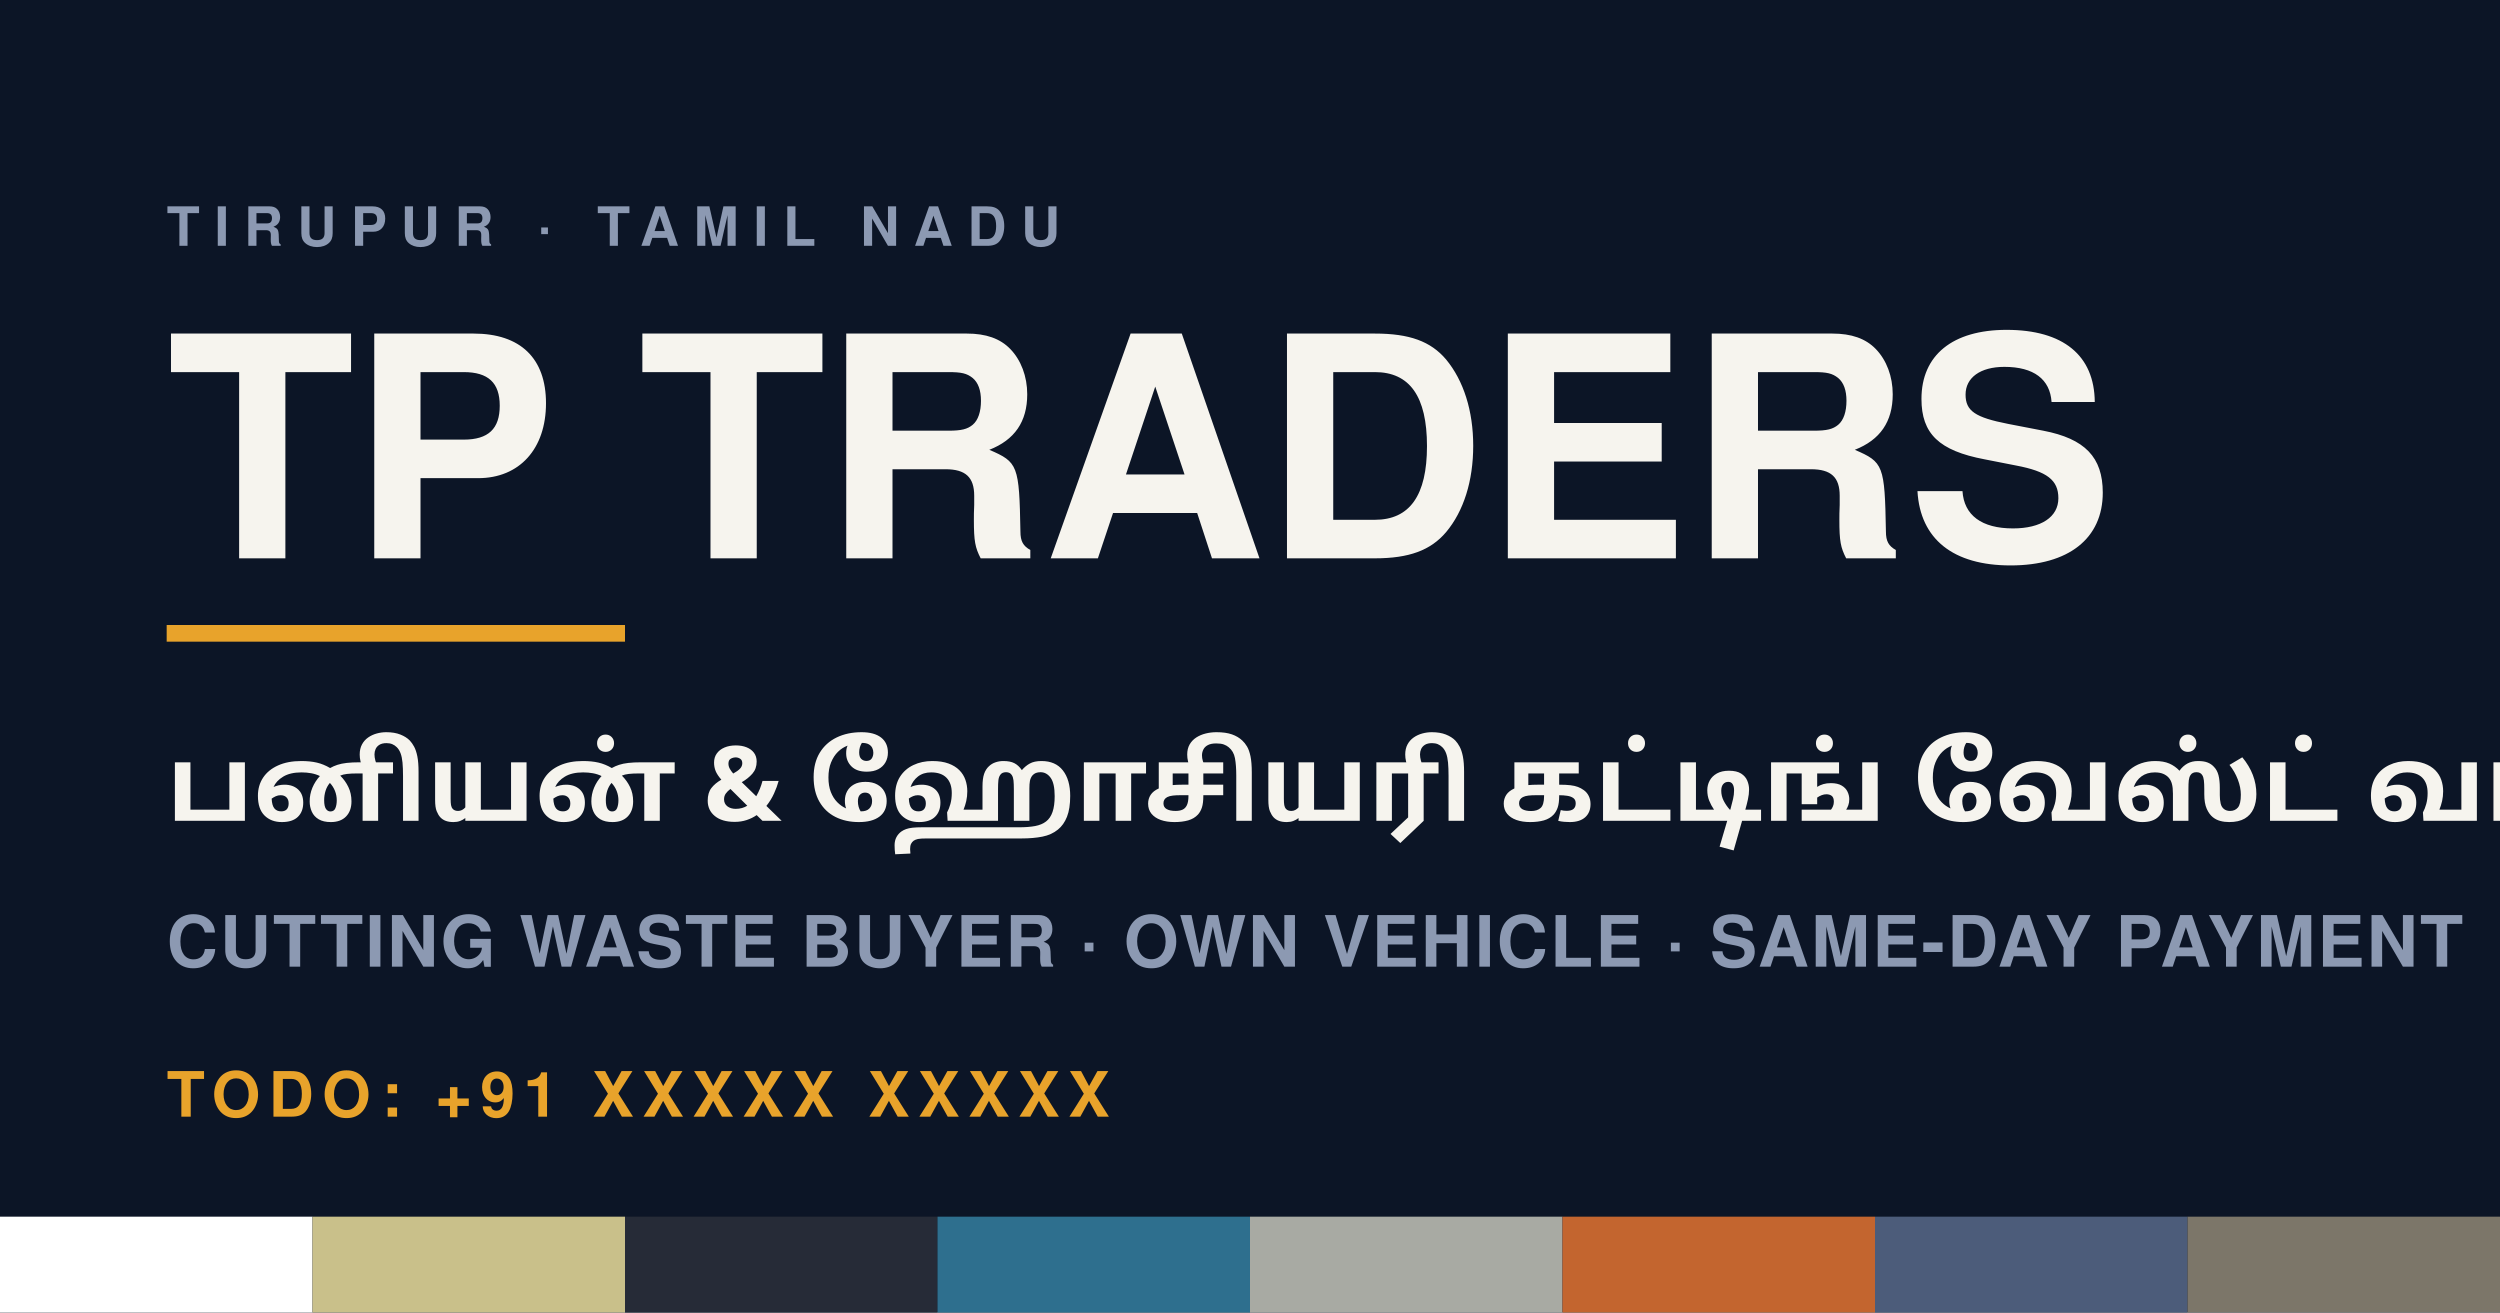
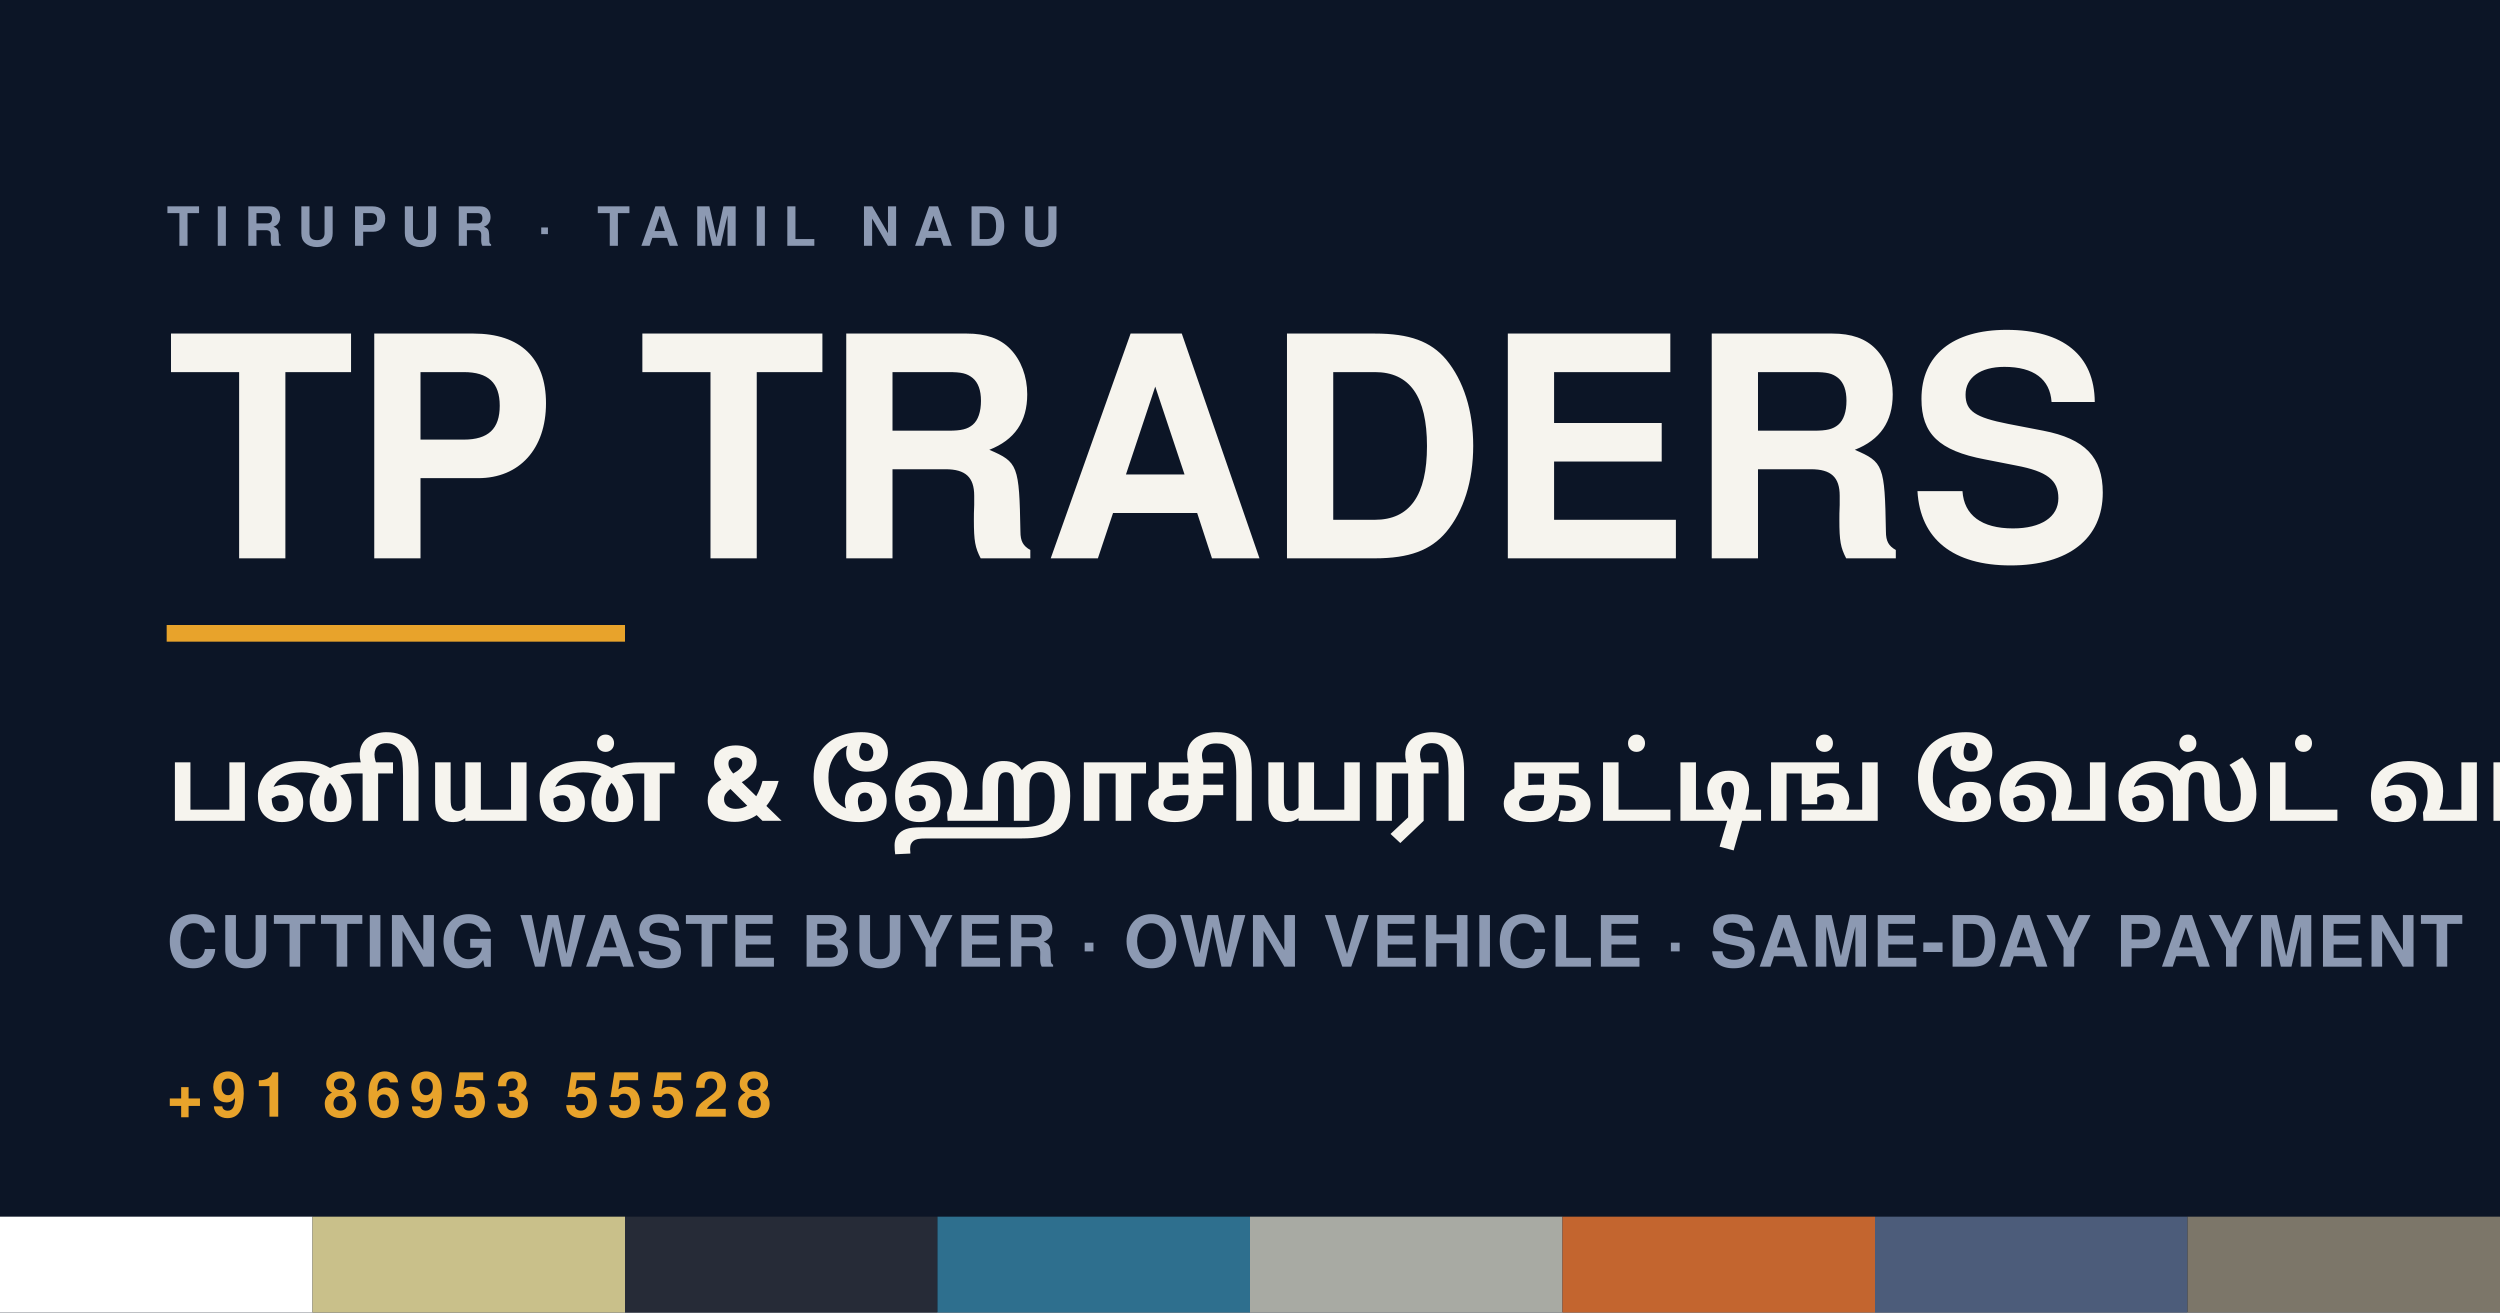
<svg xmlns="http://www.w3.org/2000/svg" width="1200" height="630" viewBox="0 0 1200 630" role="img" aria-label="TP Traders, Tirupur - banian and hosiery cutting waste buyer">
  <rect width="1200" height="630" fill="#0C1526" />
  <g>
    <rect x="0" y="584" width="150" height="46" fill="#FFFFFF" />
    <rect x="150" y="584" width="150" height="46" fill="#C9C08A" />
    <rect x="300" y="584" width="150" height="46" fill="#262B37" />
    <rect x="450" y="584" width="150" height="46" fill="#2E6F8E" />
    <rect x="600" y="584" width="150" height="46" fill="#A8AAA3" />
    <rect x="750" y="584" width="150" height="46" fill="#C3652F" />
    <rect x="900" y="584" width="150" height="46" fill="#4C5C7A" />
    <rect x="1050" y="584" width="150" height="46" fill="#7C7669" />
  </g>
  <text x="80" y="118" font-family="Archivo Narrow, Arial Narrow, Helvetica, sans-serif" font-size="26" font-weight="600" letter-spacing="7" fill="#8C99B2">TIRUPUR · TAMIL NADU</text>
  <text x="80" y="268" font-family="Archivo Narrow, Arial Narrow, Helvetica, sans-serif" font-size="148" font-weight="700" letter-spacing="-1" fill="#F6F4EE">TP TRADERS</text>
  <rect x="80" y="300" width="220" height="8" fill="#E8A32B" />
  <text x="80" y="394" font-family="Noto Sans Tamil, Nirmala UI, Latha, sans-serif" font-size="50" font-weight="600" fill="#F6F4EE">பனியன் &amp; ஹோசியரி கட்டிங் வேஸ்ட் வாங்கப்படும்</text>
  <text x="80" y="464" font-family="Archivo Narrow, Arial Narrow, Helvetica, sans-serif" font-size="34" font-weight="600" letter-spacing="1" fill="#8C99B2">CUTTING WASTE BUYER · OWN VEHICLE · SAME-DAY PAYMENT</text>
-   <text x="80" y="536" font-family="Archivo Narrow, Arial Narrow, Helvetica, sans-serif" font-size="30" font-weight="700" letter-spacing="4" fill="#E8A32B">TODO: +91 XXXXX XXXXX</text>
+   <text x="80" y="536" font-family="Archivo Narrow, Arial Narrow, Helvetica, sans-serif" font-size="30" font-weight="700" letter-spacing="4" fill="#E8A32B">+91 86953 55528</text>
</svg>
